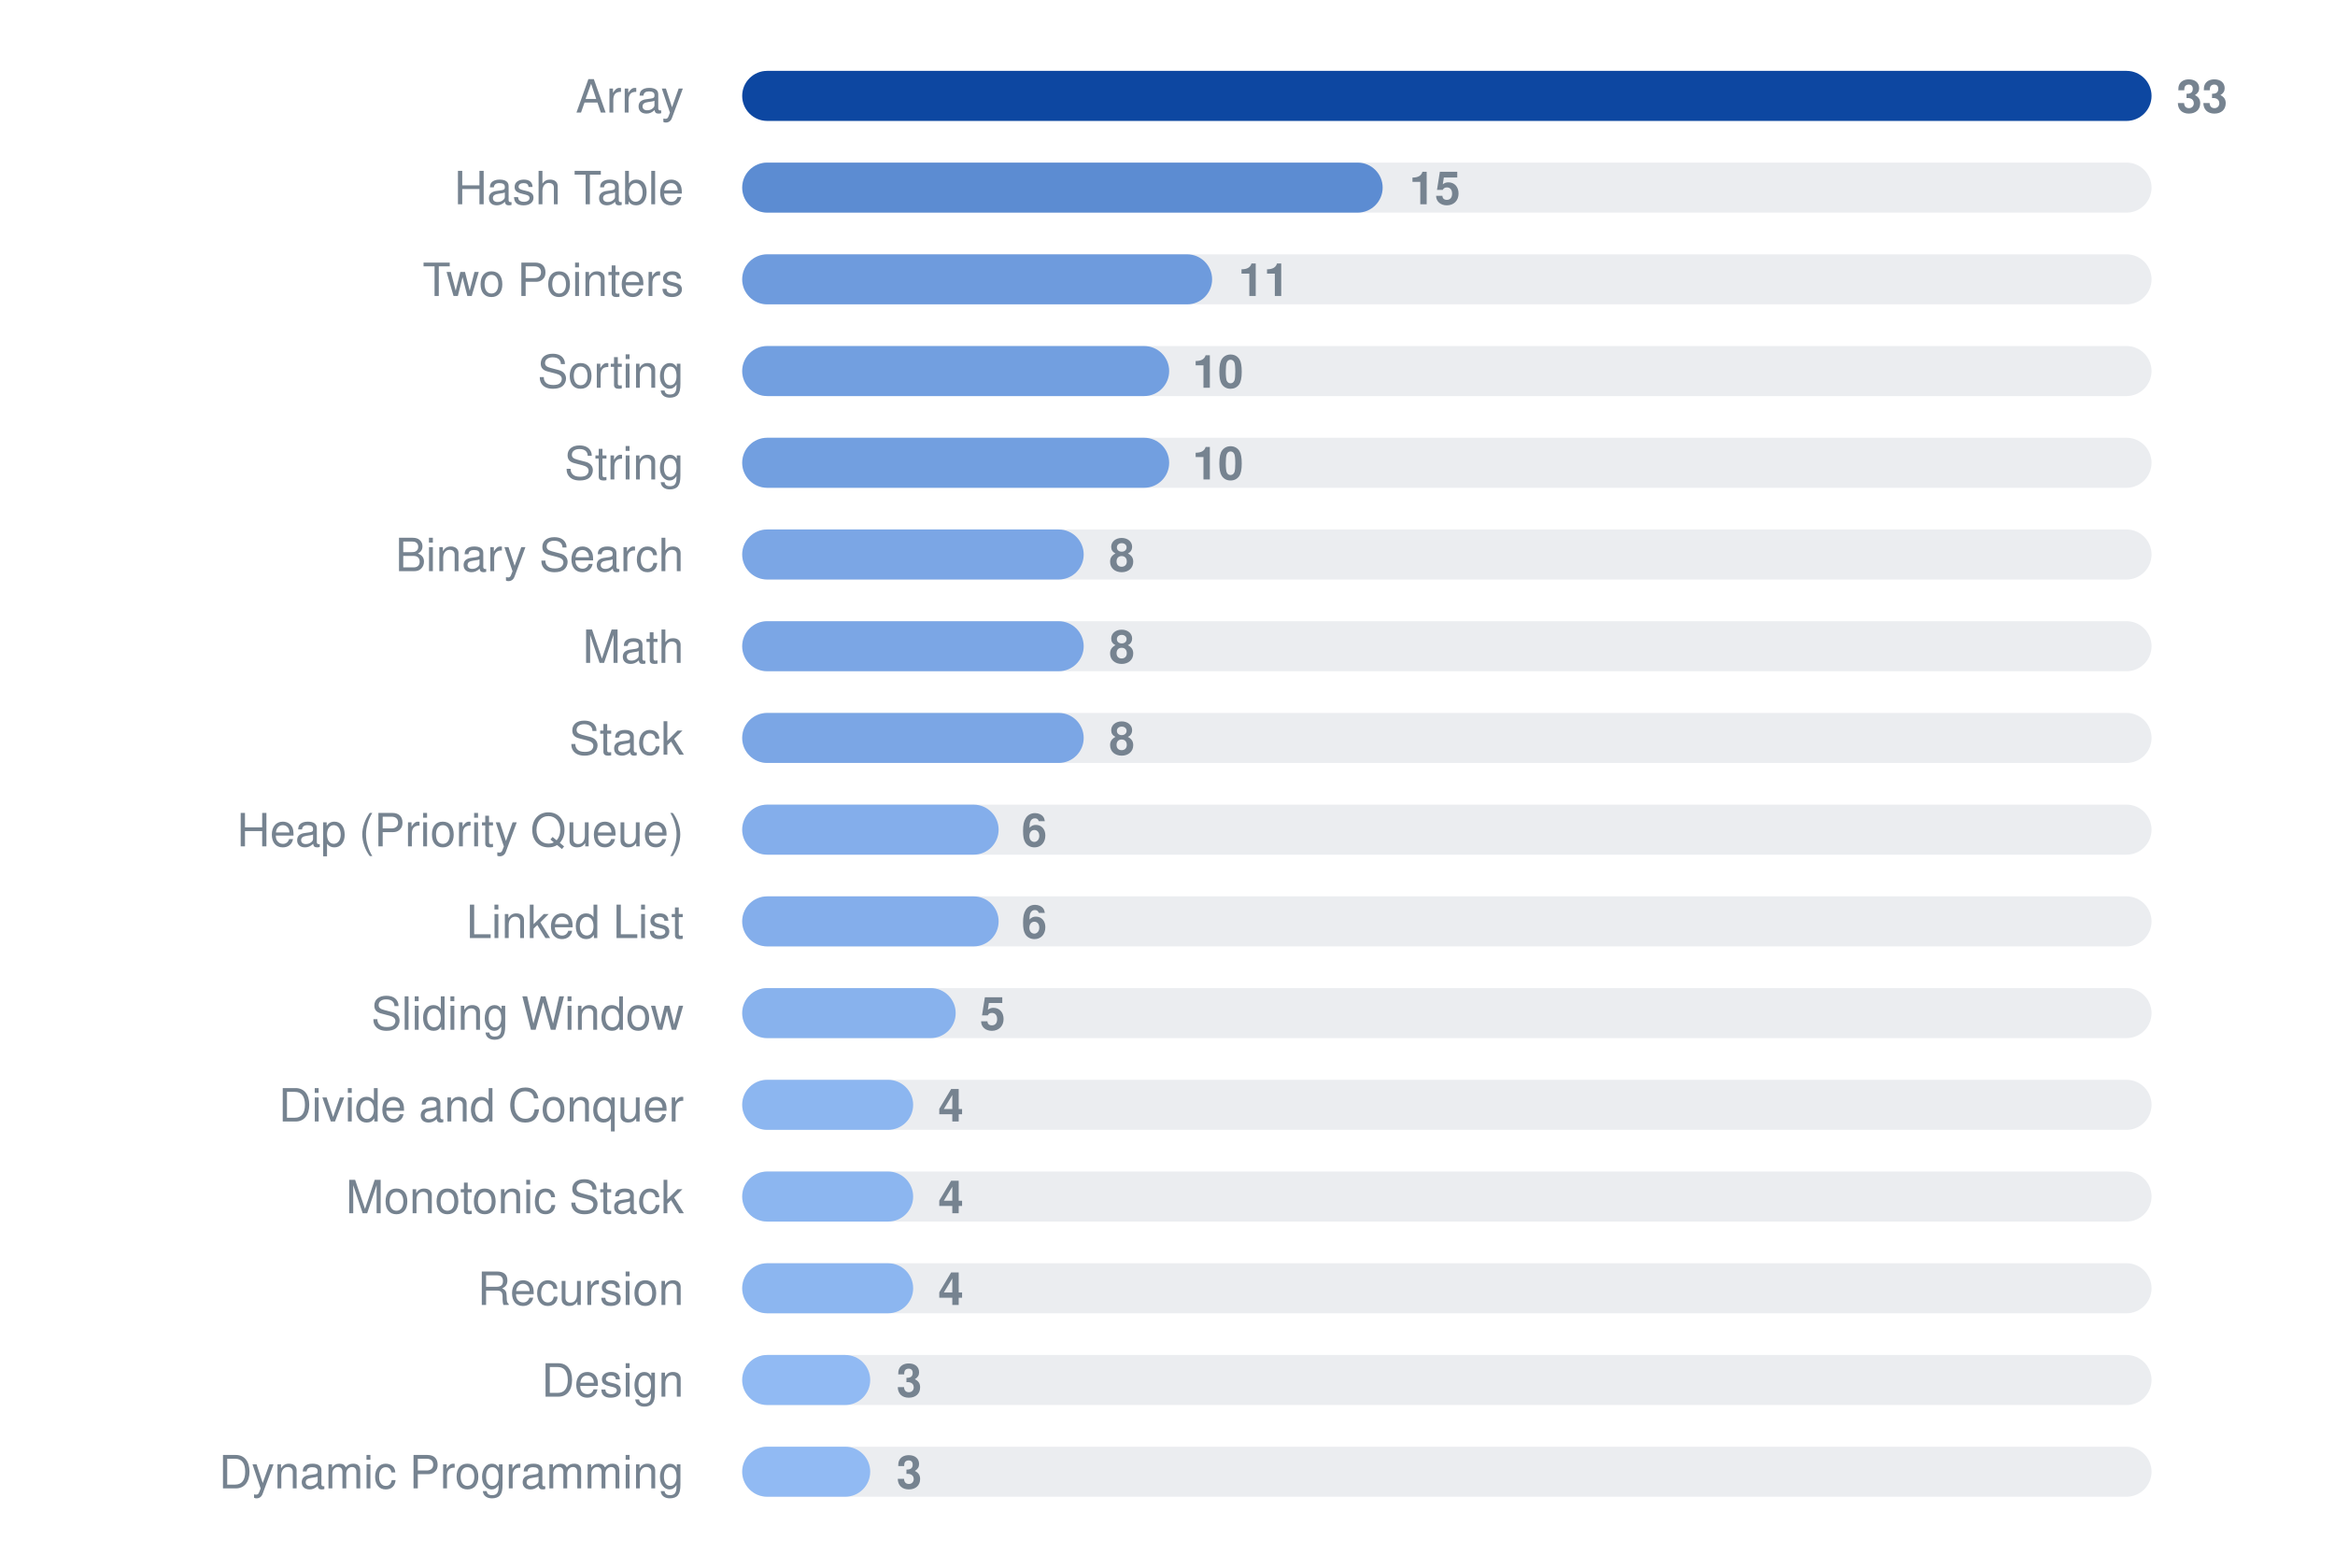
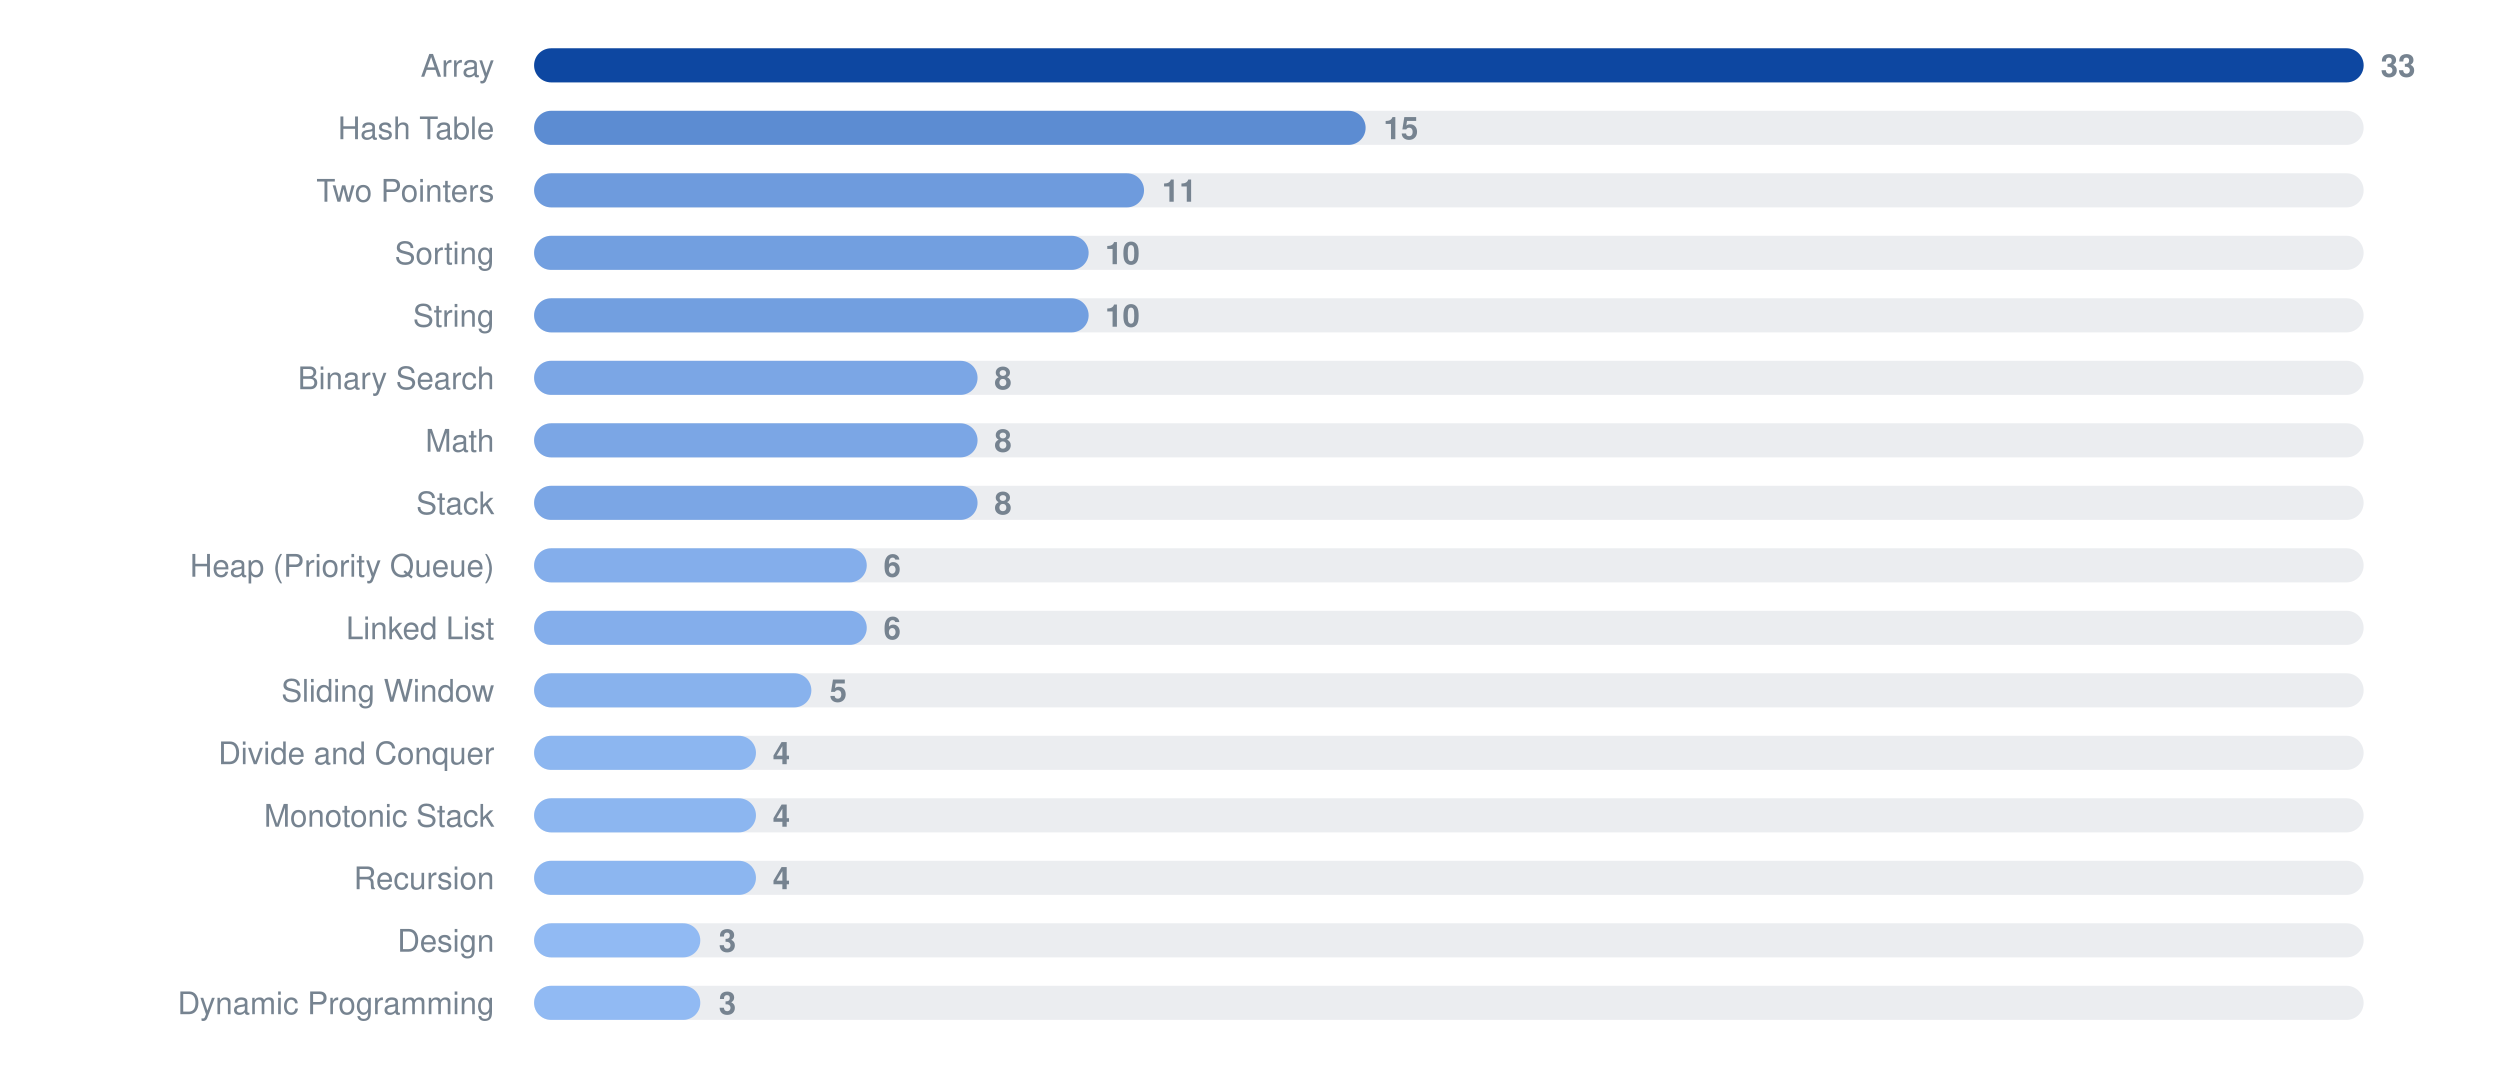
- <svg xmlns="http://www.w3.org/2000/svg" width="560" height="376" viewBox="0 0 560 376" font-family="-apple-system,Segoe UI,Helvetica,Arial,sans-serif" font-size="11">
-   <text x="164" y="27" text-anchor="end" fill="#768390">Array</text>
-   <rect x="178" y="17" width="338" height="12" rx="6" ry="6" fill="#ebedf0" />
-   <rect x="178" y="17" width="338.0" height="12" rx="6" ry="6" fill="#0d47a1" />
-   <text x="522" y="27" fill="#768390" font-weight="600">33</text>
-   <text x="164" y="49" text-anchor="end" fill="#768390">Hash Table</text>
-   <rect x="178" y="39" width="338" height="12" rx="6" ry="6" fill="#ebedf0" />
-   <rect x="178" y="39" width="153.6" height="12" rx="6" ry="6" fill="#5c8cd2" />
-   <text x="338" y="49" fill="#768390" font-weight="600">15</text>
-   <text x="164" y="71" text-anchor="end" fill="#768390">Two Pointers</text>
-   <rect x="178" y="61" width="338" height="12" rx="6" ry="6" fill="#ebedf0" />
-   <rect x="178" y="61" width="112.7" height="12" rx="6" ry="6" fill="#6e9bdd" />
-   <text x="297" y="71" fill="#768390" font-weight="600">11</text>
-   <text x="164" y="93" text-anchor="end" fill="#768390">Sorting</text>
-   <rect x="178" y="83" width="338" height="12" rx="6" ry="6" fill="#ebedf0" />
-   <rect x="178" y="83" width="102.4" height="12" rx="6" ry="6" fill="#729fe0" />
-   <text x="286" y="93" fill="#768390" font-weight="600">10</text>
-   <text x="164" y="115" text-anchor="end" fill="#768390">String</text>
-   <rect x="178" y="105" width="338" height="12" rx="6" ry="6" fill="#ebedf0" />
-   <rect x="178" y="105" width="102.4" height="12" rx="6" ry="6" fill="#729fe0" />
-   <text x="286" y="115" fill="#768390" font-weight="600">10</text>
-   <text x="164" y="137" text-anchor="end" fill="#768390">Binary Search</text>
-   <rect x="178" y="127" width="338" height="12" rx="6" ry="6" fill="#ebedf0" />
-   <rect x="178" y="127" width="81.9" height="12" rx="6" ry="6" fill="#7ba6e5" />
-   <text x="266" y="137" fill="#768390" font-weight="600">8</text>
-   <text x="164" y="159" text-anchor="end" fill="#768390">Math</text>
-   <rect x="178" y="149" width="338" height="12" rx="6" ry="6" fill="#ebedf0" />
-   <rect x="178" y="149" width="81.9" height="12" rx="6" ry="6" fill="#7ba6e5" />
-   <text x="266" y="159" fill="#768390" font-weight="600">8</text>
-   <text x="164" y="181" text-anchor="end" fill="#768390">Stack</text>
-   <rect x="178" y="171" width="338" height="12" rx="6" ry="6" fill="#ebedf0" />
-   <rect x="178" y="171" width="81.9" height="12" rx="6" ry="6" fill="#7ba6e5" />
-   <text x="266" y="181" fill="#768390" font-weight="600">8</text>
-   <text x="164" y="203" text-anchor="end" fill="#768390">Heap (Priority Queue)</text>
-   <rect x="178" y="193" width="338" height="12" rx="6" ry="6" fill="#ebedf0" />
-   <rect x="178" y="193" width="61.5" height="12" rx="6" ry="6" fill="#84aeeb" />
-   <text x="245" y="203" fill="#768390" font-weight="600">6</text>
-   <text x="164" y="225" text-anchor="end" fill="#768390">Linked List</text>
-   <rect x="178" y="215" width="338" height="12" rx="6" ry="6" fill="#ebedf0" />
-   <rect x="178" y="215" width="61.5" height="12" rx="6" ry="6" fill="#84aeeb" />
-   <text x="245" y="225" fill="#768390" font-weight="600">6</text>
-   <text x="164" y="247" text-anchor="end" fill="#768390">Sliding Window</text>
-   <rect x="178" y="237" width="338" height="12" rx="6" ry="6" fill="#ebedf0" />
-   <rect x="178" y="237" width="51.2" height="12" rx="6" ry="6" fill="#88b2ed" />
-   <text x="235" y="247" fill="#768390" font-weight="600">5</text>
-   <text x="164" y="269" text-anchor="end" fill="#768390">Divide and Conquer</text>
-   <rect x="178" y="259" width="338" height="12" rx="6" ry="6" fill="#ebedf0" />
-   <rect x="178" y="259" width="41.0" height="12" rx="6" ry="6" fill="#8cb6f0" />
-   <text x="225" y="269" fill="#768390" font-weight="600">4</text>
-   <text x="164" y="291" text-anchor="end" fill="#768390">Monotonic Stack</text>
-   <rect x="178" y="281" width="338" height="12" rx="6" ry="6" fill="#ebedf0" />
-   <rect x="178" y="281" width="41.0" height="12" rx="6" ry="6" fill="#8cb6f0" />
-   <text x="225" y="291" fill="#768390" font-weight="600">4</text>
-   <text x="164" y="313" text-anchor="end" fill="#768390">Recursion</text>
-   <rect x="178" y="303" width="338" height="12" rx="6" ry="6" fill="#ebedf0" />
-   <rect x="178" y="303" width="41.0" height="12" rx="6" ry="6" fill="#8cb6f0" />
-   <text x="225" y="313" fill="#768390" font-weight="600">4</text>
-   <text x="164" y="335" text-anchor="end" fill="#768390">Design</text>
-   <rect x="178" y="325" width="338" height="12" rx="6" ry="6" fill="#ebedf0" />
-   <rect x="178" y="325" width="30.7" height="12" rx="6" ry="6" fill="#91baf3" />
-   <text x="215" y="335" fill="#768390" font-weight="600">3</text>
-   <text x="164" y="357" text-anchor="end" fill="#768390">Dynamic Programming</text>
-   <rect x="178" y="347" width="338" height="12" rx="6" ry="6" fill="#ebedf0" />
-   <rect x="178" y="347" width="30.7" height="12" rx="6" ry="6" fill="#91baf3" />
-   <text x="215" y="357" fill="#768390" font-weight="600">3</text>
+ <svg xmlns="http://www.w3.org/2000/svg" width="880" height="376" viewBox="0 0 880 376" font-family="-apple-system,Segoe UI,Helvetica,Arial,sans-serif" font-size="11">
+   <text x="174" y="27" text-anchor="end" fill="#768390">Array</text>
+   <rect x="188" y="17" width="644" height="12" rx="6" ry="6" fill="#ebedf0" />
+   <rect x="188" y="17" width="644.0" height="12" rx="6" ry="6" fill="#0d47a1" />
+   <text x="838" y="27" fill="#768390" font-weight="600">33</text>
+   <text x="174" y="49" text-anchor="end" fill="#768390">Hash Table</text>
+   <rect x="188" y="39" width="644" height="12" rx="6" ry="6" fill="#ebedf0" />
+   <rect x="188" y="39" width="292.7" height="12" rx="6" ry="6" fill="#5c8cd2" />
+   <text x="487" y="49" fill="#768390" font-weight="600">15</text>
+   <text x="174" y="71" text-anchor="end" fill="#768390">Two Pointers</text>
+   <rect x="188" y="61" width="644" height="12" rx="6" ry="6" fill="#ebedf0" />
+   <rect x="188" y="61" width="214.7" height="12" rx="6" ry="6" fill="#6e9bdd" />
+   <text x="409" y="71" fill="#768390" font-weight="600">11</text>
+   <text x="174" y="93" text-anchor="end" fill="#768390">Sorting</text>
+   <rect x="188" y="83" width="644" height="12" rx="6" ry="6" fill="#ebedf0" />
+   <rect x="188" y="83" width="195.2" height="12" rx="6" ry="6" fill="#729fe0" />
+   <text x="389" y="93" fill="#768390" font-weight="600">10</text>
+   <text x="174" y="115" text-anchor="end" fill="#768390">String</text>
+   <rect x="188" y="105" width="644" height="12" rx="6" ry="6" fill="#ebedf0" />
+   <rect x="188" y="105" width="195.2" height="12" rx="6" ry="6" fill="#729fe0" />
+   <text x="389" y="115" fill="#768390" font-weight="600">10</text>
+   <text x="174" y="137" text-anchor="end" fill="#768390">Binary Search</text>
+   <rect x="188" y="127" width="644" height="12" rx="6" ry="6" fill="#ebedf0" />
+   <rect x="188" y="127" width="156.1" height="12" rx="6" ry="6" fill="#7ba6e5" />
+   <text x="350" y="137" fill="#768390" font-weight="600">8</text>
+   <text x="174" y="159" text-anchor="end" fill="#768390">Math</text>
+   <rect x="188" y="149" width="644" height="12" rx="6" ry="6" fill="#ebedf0" />
+   <rect x="188" y="149" width="156.1" height="12" rx="6" ry="6" fill="#7ba6e5" />
+   <text x="350" y="159" fill="#768390" font-weight="600">8</text>
+   <text x="174" y="181" text-anchor="end" fill="#768390">Stack</text>
+   <rect x="188" y="171" width="644" height="12" rx="6" ry="6" fill="#ebedf0" />
+   <rect x="188" y="171" width="156.1" height="12" rx="6" ry="6" fill="#7ba6e5" />
+   <text x="350" y="181" fill="#768390" font-weight="600">8</text>
+   <text x="174" y="203" text-anchor="end" fill="#768390">Heap (Priority Queue)</text>
+   <rect x="188" y="193" width="644" height="12" rx="6" ry="6" fill="#ebedf0" />
+   <rect x="188" y="193" width="117.1" height="12" rx="6" ry="6" fill="#84aeeb" />
+   <text x="311" y="203" fill="#768390" font-weight="600">6</text>
+   <text x="174" y="225" text-anchor="end" fill="#768390">Linked List</text>
+   <rect x="188" y="215" width="644" height="12" rx="6" ry="6" fill="#ebedf0" />
+   <rect x="188" y="215" width="117.1" height="12" rx="6" ry="6" fill="#84aeeb" />
+   <text x="311" y="225" fill="#768390" font-weight="600">6</text>
+   <text x="174" y="247" text-anchor="end" fill="#768390">Sliding Window</text>
+   <rect x="188" y="237" width="644" height="12" rx="6" ry="6" fill="#ebedf0" />
+   <rect x="188" y="237" width="97.6" height="12" rx="6" ry="6" fill="#88b2ed" />
+   <text x="292" y="247" fill="#768390" font-weight="600">5</text>
+   <text x="174" y="269" text-anchor="end" fill="#768390">Divide and Conquer</text>
+   <rect x="188" y="259" width="644" height="12" rx="6" ry="6" fill="#ebedf0" />
+   <rect x="188" y="259" width="78.1" height="12" rx="6" ry="6" fill="#8cb6f0" />
+   <text x="272" y="269" fill="#768390" font-weight="600">4</text>
+   <text x="174" y="291" text-anchor="end" fill="#768390">Monotonic Stack</text>
+   <rect x="188" y="281" width="644" height="12" rx="6" ry="6" fill="#ebedf0" />
+   <rect x="188" y="281" width="78.1" height="12" rx="6" ry="6" fill="#8cb6f0" />
+   <text x="272" y="291" fill="#768390" font-weight="600">4</text>
+   <text x="174" y="313" text-anchor="end" fill="#768390">Recursion</text>
+   <rect x="188" y="303" width="644" height="12" rx="6" ry="6" fill="#ebedf0" />
+   <rect x="188" y="303" width="78.1" height="12" rx="6" ry="6" fill="#8cb6f0" />
+   <text x="272" y="313" fill="#768390" font-weight="600">4</text>
+   <text x="174" y="335" text-anchor="end" fill="#768390">Design</text>
+   <rect x="188" y="325" width="644" height="12" rx="6" ry="6" fill="#ebedf0" />
+   <rect x="188" y="325" width="58.5" height="12" rx="6" ry="6" fill="#91baf3" />
+   <text x="253" y="335" fill="#768390" font-weight="600">3</text>
+   <text x="174" y="357" text-anchor="end" fill="#768390">Dynamic Programming</text>
+   <rect x="188" y="347" width="644" height="12" rx="6" ry="6" fill="#ebedf0" />
+   <rect x="188" y="347" width="58.5" height="12" rx="6" ry="6" fill="#91baf3" />
+   <text x="253" y="357" fill="#768390" font-weight="600">3</text>
</svg>
